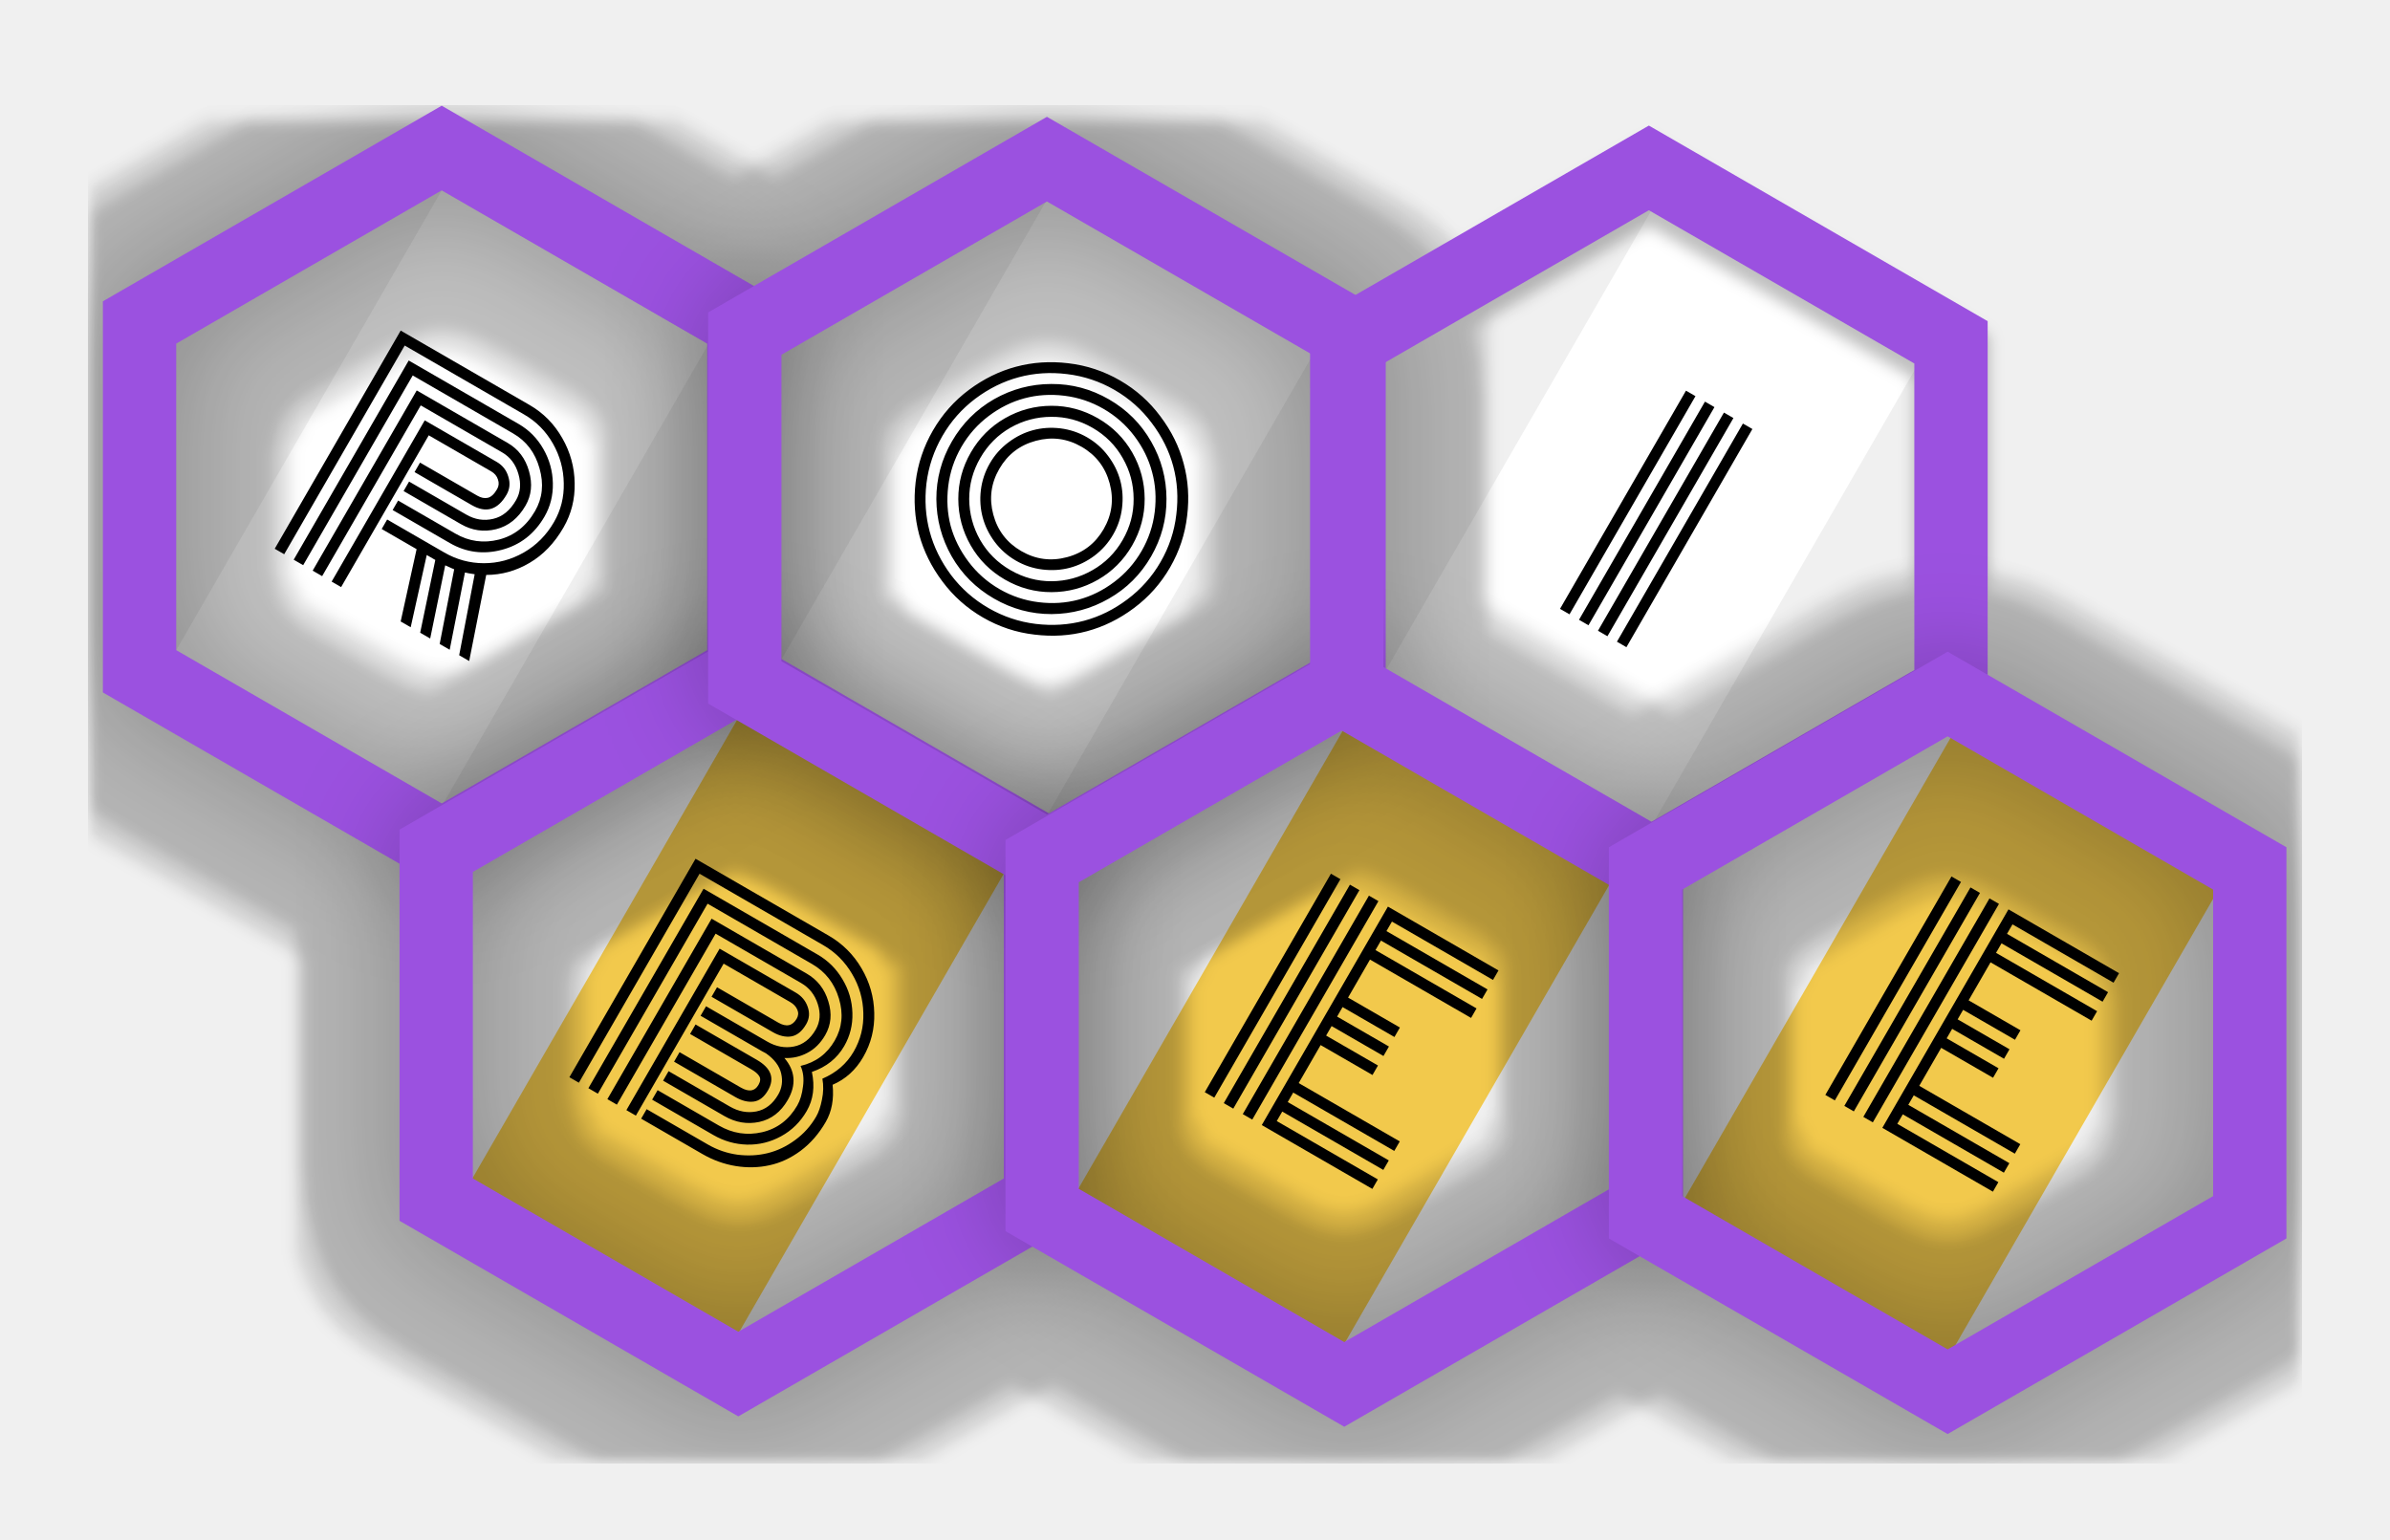
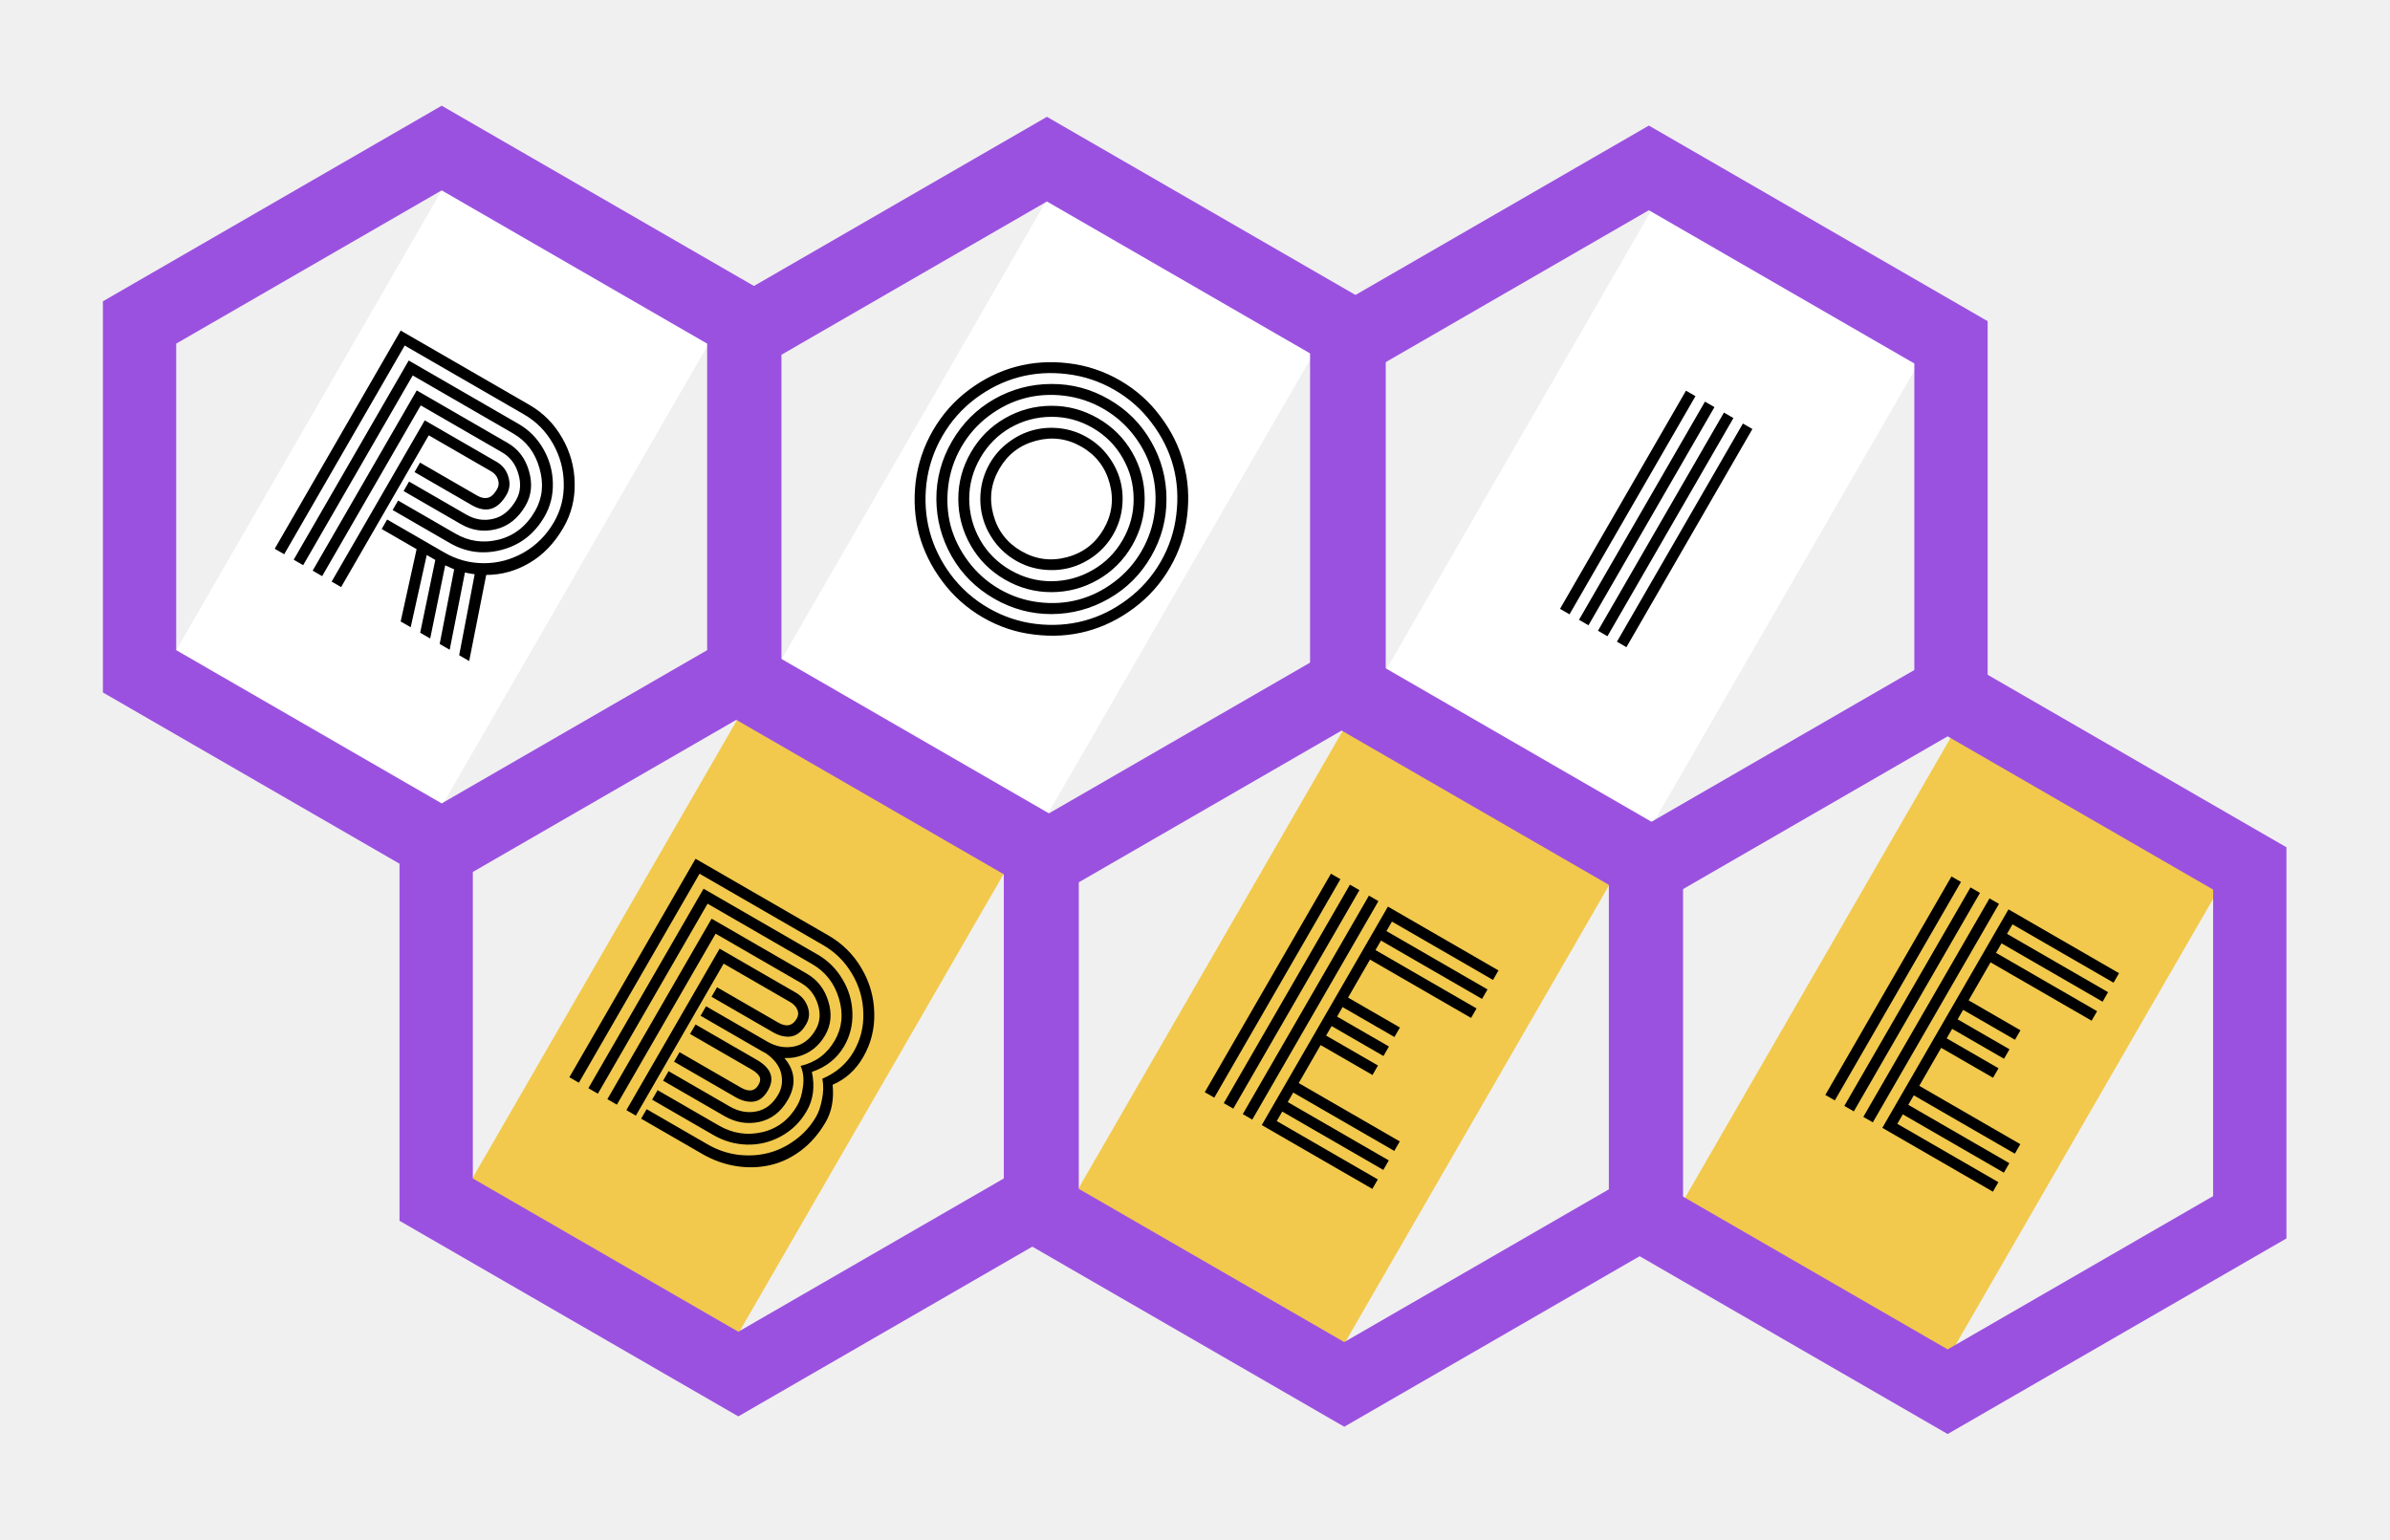
<svg xmlns="http://www.w3.org/2000/svg" width="652" height="420" viewBox="0 0 652 420" fill="none">
  <rect x="120.533" y="51.889" width="83.988" height="145.2" transform="rotate(30 120.533 51.8894)" fill="white" />
  <rect x="285.471" y="54.725" width="83.988" height="145.2" transform="rotate(30 285.471 54.7254)" fill="white" />
  <rect x="450.409" y="57.562" width="83.988" height="145.2" transform="rotate(30 450.409 57.5615)" fill="white" />
  <rect x="201.414" y="195.831" width="83.988" height="145.2" transform="rotate(30 201.414 195.831)" fill="#F2C94C" />
  <rect x="366.717" y="198.657" width="83.988" height="145.2" transform="rotate(30 366.717 198.657)" fill="#F2C94C" />
  <rect x="534.263" y="197.597" width="83.988" height="149.688" transform="rotate(30 534.263 197.597)" fill="#F2C94C" />
  <path d="M111.596 131.384L127.196 140.391C129.568 141.76 132.012 142.149 134.526 141.556C137.065 140.977 139.151 139.274 140.783 136.446C141.987 134.361 142.204 131.994 141.433 129.345C140.676 126.671 139.195 124.698 136.991 123.425L114.778 110.601L87.883 157.183L85.295 155.689L113.684 106.519L138.485 120.838C141.408 122.525 143.355 125.103 144.324 128.57C145.308 132.013 144.99 135.137 143.371 137.94C141.379 141.391 138.703 143.536 135.343 144.376C131.983 145.215 128.769 144.749 125.702 142.979L110.102 133.972L111.596 131.384ZM108.608 136.56L124.208 145.567C127.946 147.725 131.911 148.273 136.102 147.21C140.308 146.124 143.594 143.532 145.959 139.434C147.993 135.912 148.4 132.025 147.18 127.775C145.998 123.514 143.597 120.339 139.979 118.25L112.59 102.437L82.707 154.195L80.119 152.701L111.496 98.355L141.473 115.662C144.325 117.308 146.574 119.581 148.223 122.482C149.895 125.396 150.761 128.516 150.822 131.842C150.896 135.144 150.138 138.173 148.547 140.929C145.822 145.649 141.934 148.676 136.883 150.009C131.869 151.332 127.146 150.714 122.713 148.155L107.114 139.148L108.608 136.56ZM105.62 141.736L121.219 150.742C124.574 152.679 128.166 153.651 131.996 153.658C135.826 153.665 139.455 152.692 142.882 150.741C146.323 148.766 149.074 145.993 151.135 142.423C153.003 139.188 153.89 135.658 153.797 131.835C153.742 128.001 152.756 124.397 150.839 121.021C148.922 117.646 146.298 114.997 142.967 113.074L110.403 94.272L77.531 151.207L74.944 149.713L109.309 90.19L144.461 110.486C148.224 112.658 151.198 115.669 153.384 119.519C155.584 123.345 156.714 127.448 156.773 131.827C156.87 136.197 155.854 140.227 153.723 143.917C151.261 148.182 148.173 151.4 144.46 153.569C140.771 155.753 136.832 156.849 132.641 156.858L127.996 180.343L125.264 178.765L129.491 156.669C128.312 156.499 127.429 156.34 126.842 156.193L122.676 177.271L119.945 175.694L123.902 155.31C123.658 155.234 122.843 154.875 121.456 154.234L117.357 174.2L114.625 172.623L118.755 152.77L116.418 151.421L112.037 171.129L109.305 169.552L113.651 149.823L104.126 144.324L105.62 141.736ZM93.059 160.172L90.471 158.678L115.871 114.683L135.497 126.013C137.102 126.94 138.162 128.287 138.675 130.053C139.227 131.809 139.067 133.442 138.196 134.952C135.788 139.121 132.62 140.072 128.69 137.803L113.09 128.796L114.585 126.209L130.184 135.215C131.214 135.81 132.169 136.01 133.049 135.815C133.966 135.609 134.819 134.824 135.608 133.458C136.092 132.619 136.17 131.737 135.841 130.813C135.55 129.878 134.937 129.141 134.002 128.601L116.965 118.765L93.059 160.172Z" fill="black" />
  <path d="M282.595 120.256C278.21 121.431 274.884 123.983 272.615 127.913C270.346 131.843 269.799 136 270.974 140.384C272.149 144.769 274.701 148.095 278.631 150.364C282.561 152.633 286.718 153.18 291.102 152.005C295.487 150.831 298.813 148.278 301.082 144.349C303.351 140.419 303.898 136.262 302.723 131.877C301.548 127.493 298.996 124.166 295.066 121.897C291.136 119.628 286.979 119.081 282.595 120.256ZM267.58 133.728C267.897 131.132 268.713 128.695 270.027 126.419C271.341 124.142 273.037 122.23 275.113 120.681C277.203 119.108 279.439 118.003 281.82 117.365C284.201 116.727 286.678 116.559 289.251 116.862C291.848 117.179 294.284 117.995 296.56 119.309C298.837 120.624 300.75 122.319 302.298 124.395C303.871 126.485 304.977 128.721 305.615 131.102C306.253 133.484 306.413 135.972 306.096 138.569C305.793 141.142 304.984 143.566 303.67 145.843C302.356 148.119 300.654 150.044 298.563 151.617C296.487 153.165 294.258 154.259 291.877 154.897C289.496 155.535 287.007 155.695 284.41 155.378C281.838 155.075 279.413 154.267 277.137 152.952C274.86 151.638 272.936 149.936 271.363 147.846C269.814 145.769 268.72 143.54 268.082 141.159C267.444 138.778 267.277 136.301 267.58 133.728ZM275.651 116.678C272.21 118.653 269.473 121.402 267.439 124.925C265.405 128.447 264.393 132.192 264.403 136.16C264.437 140.141 265.435 143.864 267.396 147.328C269.371 150.769 272.12 153.507 275.642 155.54C279.165 157.574 282.91 158.586 286.877 158.576C290.859 158.542 294.57 157.538 298.01 155.563C301.475 153.601 304.224 150.859 306.258 147.337C308.292 143.814 309.292 140.062 309.258 136.081C309.248 132.114 308.256 128.41 306.28 124.969C304.319 121.504 301.577 118.755 298.055 116.721C294.532 114.688 290.78 113.688 286.799 113.721C282.832 113.731 279.116 114.717 275.651 116.678ZM261.428 136.167C261.413 131.654 262.555 127.408 264.851 123.431C267.148 119.453 270.254 116.342 274.169 114.098C278.085 111.853 282.299 110.724 286.812 110.71C291.326 110.696 295.571 111.837 299.549 114.133C303.526 116.43 306.637 119.536 308.882 123.452C311.126 127.367 312.255 131.582 312.269 136.095C312.284 140.608 311.142 144.853 308.846 148.831C306.549 152.809 303.443 155.92 299.528 158.164C295.612 160.408 291.398 161.537 286.885 161.552C282.372 161.566 278.126 160.425 274.148 158.128C270.171 155.832 267.06 152.726 264.815 148.81C262.571 144.894 261.442 140.68 261.428 136.167ZM269.724 113.496C266.673 115.792 264.186 118.606 262.263 121.936C260.34 125.267 259.147 128.828 258.684 132.618C258.221 136.408 258.443 140.035 259.351 143.499C260.297 146.952 261.918 150.204 264.214 153.255C266.51 156.306 269.323 158.793 272.654 160.716C275.985 162.639 279.545 163.832 283.336 164.295C287.126 164.758 290.741 164.529 294.18 163.607C297.658 162.676 300.922 161.062 303.973 158.765C307.024 156.469 309.511 153.656 311.434 150.325C313.357 146.994 314.55 143.434 315.013 139.644C315.476 135.853 315.235 132.231 314.289 128.778C313.381 125.315 311.779 122.057 309.483 119.006C307.187 115.955 304.374 113.468 301.043 111.545C297.712 109.622 294.152 108.429 290.361 107.966C286.571 107.503 282.937 107.738 279.46 108.669C276.02 109.591 272.775 111.2 269.724 113.496ZM255.441 136.161C255.428 130.594 256.839 125.355 259.675 120.442C262.511 115.53 266.343 111.688 271.171 108.916C276.022 106.157 281.231 104.772 286.798 104.759C292.378 104.722 297.625 106.121 302.537 108.958C307.449 111.794 311.285 115.637 314.043 120.489C316.815 125.316 318.208 130.513 318.221 136.08C318.257 141.661 316.858 146.907 314.022 151.819C311.186 156.731 307.342 160.567 302.491 163.325C297.663 166.097 292.459 167.502 286.879 167.539C281.312 167.552 276.072 166.14 271.16 163.304C266.248 160.468 262.406 156.636 259.633 151.809C256.875 146.957 255.478 141.741 255.441 136.161ZM266.085 108.759C262.411 111.526 259.412 114.922 257.087 118.948C254.763 122.974 253.315 127.281 252.742 131.871C252.206 136.45 252.501 140.837 253.625 145.033C254.749 149.228 256.688 153.175 259.441 156.873C262.232 160.562 265.64 163.568 269.666 165.892C273.692 168.216 277.987 169.658 282.553 170.217C287.156 170.766 291.555 170.478 295.751 169.354C299.946 168.23 303.881 166.285 307.555 163.518C311.267 160.74 314.285 157.339 316.61 153.313C318.934 149.288 320.364 144.985 320.899 140.406C321.472 135.816 321.196 131.424 320.072 127.229C318.948 123.033 316.99 119.091 314.199 115.403C311.446 111.705 308.057 108.694 304.031 106.37C300.005 104.045 295.691 102.609 291.088 102.06C286.522 101.501 282.142 101.783 277.946 102.907C273.751 104.031 269.797 105.982 266.085 108.759ZM249.788 131.508C250.397 126.524 251.968 121.839 254.499 117.454C257.031 113.069 260.296 109.379 264.294 106.383C268.33 103.378 272.615 101.267 277.151 100.052C281.724 98.826 286.491 98.511 291.451 99.106C296.449 99.692 301.14 101.25 305.525 103.782C309.91 106.313 313.594 109.59 316.575 113.612C319.595 117.624 321.705 121.909 322.907 126.469C324.146 131.018 324.461 135.785 323.852 140.769C323.281 145.743 321.729 150.422 319.198 154.808C316.666 159.193 313.382 162.888 309.347 165.894C305.349 168.889 301.063 171 296.49 172.225C291.954 173.44 287.194 173.743 282.21 173.134C277.236 172.563 272.557 171.012 268.172 168.48C263.787 165.948 260.091 162.664 257.086 158.629C254.09 154.631 251.973 150.357 250.734 145.808C249.532 141.248 249.217 136.481 249.788 131.508Z" fill="black" />
  <path d="M475.471 115.551L478.059 117.045L443.693 176.568L441.105 175.073L475.471 115.551ZM470.295 112.563L472.883 114.057L438.517 173.579L435.929 172.085L470.295 112.563ZM465.119 109.575L467.707 111.069L433.342 170.591L430.754 169.097L465.119 109.575ZM459.943 106.586L462.531 108.08L428.166 167.603L425.578 166.109L459.943 106.586Z" fill="black" />
  <path d="M206.914 295.985C207.454 295.049 207.527 294.259 207.131 293.614C206.759 292.984 206.033 292.357 204.953 291.733L188.252 282.091L189.748 279.499L206.45 289.142C210.385 291.414 211.404 294.194 209.506 297.481C208.439 299.329 207.13 300.349 205.579 300.541C204.028 300.734 202.365 300.317 200.589 299.292L183.888 289.65L185.384 287.058L202.085 296.701C204.293 297.975 205.903 297.737 206.914 295.985ZM173.471 304.368L170.879 302.872L196.315 258.815L217.048 270.785C218.68 271.727 219.781 273.034 220.35 274.707C220.934 276.356 220.797 277.924 219.938 279.412C218.802 281.38 217.437 282.496 215.845 282.76C214.266 283.001 212.589 282.608 210.814 281.583L194.112 271.94L195.609 269.349L212.31 278.991C214.517 280.266 216.196 279.907 217.346 277.916C217.817 277.1 217.872 276.284 217.512 275.468C217.165 274.628 216.512 273.93 215.552 273.376L197.411 262.903L173.471 304.368ZM192.616 274.532L209.317 284.175C211.693 285.546 214.105 285.995 216.554 285.521C219.041 285.038 221.033 283.5 222.529 280.908C223.735 278.821 223.924 276.498 223.096 273.941C222.293 271.397 220.776 269.482 218.544 268.193L195.22 254.727L168.287 301.375L165.696 299.879L194.125 250.639L220.04 265.602C222.992 267.306 224.969 269.839 225.971 273.201C227.011 276.553 226.728 279.621 225.121 282.404C223.86 284.588 222.243 286.198 220.269 287.234C218.319 288.284 216.224 288.754 213.984 288.644C216.975 292.163 217.279 295.986 214.897 300.114C213.012 303.377 210.422 305.369 207.127 306.09C203.845 306.787 200.668 306.249 197.597 304.475L180.895 294.833L182.392 292.241L199.093 301.884C201.469 303.255 203.881 303.704 206.33 303.23C208.817 302.747 210.809 301.209 212.305 298.617C213.316 296.866 213.586 294.958 213.114 292.894C212.642 290.829 211.257 288.99 208.958 287.374C208.704 287.26 208.325 287.057 207.821 286.766L191.12 277.124L192.616 274.532ZM230.304 285.397C228.364 288.756 225.424 291.106 221.483 292.446C222.335 296.457 221.867 300.011 220.08 303.106C218.348 306.106 216.013 308.405 213.074 310.004C210.173 311.592 207.08 312.35 203.795 312.277C200.547 312.194 197.484 311.321 194.604 309.658L177.903 300.016L179.399 297.424L196.1 307.067C199.844 309.228 203.78 309.837 207.908 308.893C212.05 307.925 215.244 305.497 217.488 301.61C218.292 300.218 218.818 298.475 219.068 296.379C219.356 294.274 219.132 292.417 218.397 290.809C222.502 289.851 225.607 287.548 227.712 283.901C229.735 280.397 230.12 276.572 228.867 272.425C227.627 268.254 225.184 265.116 221.537 263.01L193.029 246.551L163.104 298.383L160.513 296.887L191.934 242.463L223.033 260.418C225.888 262.067 228.155 264.32 229.834 267.176C231.55 270.023 232.452 273.087 232.54 276.37C232.643 279.628 231.897 282.637 230.304 285.397ZM224.351 294.294C228.136 292.672 230.984 290.205 232.896 286.893C234.766 283.654 235.641 280.143 235.52 276.362C235.437 272.571 234.415 269.022 232.454 265.714C230.506 262.381 227.865 259.753 224.529 257.827L190.839 238.376L157.921 295.39L155.33 293.894L189.743 234.288L226.025 255.235C229.817 257.424 232.816 260.404 235.023 264.173C237.254 267.957 238.413 272.017 238.5 276.355C238.625 280.683 237.621 284.694 235.487 288.389C233.451 291.917 230.668 294.437 227.138 295.951C227.537 299.861 226.911 303.243 225.263 306.099C223.406 309.314 221.126 311.933 218.423 313.956C215.733 315.954 212.892 317.273 209.899 317.913C206.93 318.567 203.866 318.637 200.706 318.125C197.547 317.612 194.515 316.518 191.612 314.842L174.91 305.199L176.407 302.608L193.108 312.25C195.628 313.705 198.309 314.629 201.153 315.023C204.011 315.393 206.763 315.254 209.409 314.606C212.054 313.958 214.546 312.773 216.884 311.052C219.246 309.344 221.175 307.194 222.671 304.602C223.336 303.451 223.857 301.911 224.233 299.985C224.647 298.049 224.687 296.152 224.351 294.294Z" fill="black" />
  <path d="M341.625 305.453L339.033 303.957L373.447 244.351L376.039 245.847L341.625 305.453ZM336.442 302.461L333.85 300.964L368.264 241.358L370.856 242.854L336.442 302.461ZM331.259 299.468L328.667 297.972L363.081 238.366L365.672 239.862L331.259 299.468ZM354.289 295.488L381.861 311.406L380.365 313.998L352.793 298.079L351.297 300.671L378.868 316.589L377.372 319.181L349.801 303.262L348.304 305.854L375.876 321.773L374.38 324.364L344.216 306.949L378.63 247.343L408.793 264.758L407.297 267.349L379.726 251.431L378.229 254.022L405.801 269.941L404.305 272.532L376.733 256.614L375.237 259.206L402.808 275.124L401.312 277.716L373.741 261.797L367.756 272.164L381.901 280.331L380.405 282.922L366.259 274.755L364.763 277.347L378.909 285.514L377.413 288.105L363.267 279.938L361.771 282.53L375.916 290.697L374.42 293.288L360.274 285.121L354.289 295.488Z" fill="black" />
  <path d="M510.914 306.206L508.322 304.71L542.736 245.104L545.327 246.6L510.914 306.206ZM505.73 303.214L503.139 301.717L537.553 242.111L540.144 243.607L505.73 303.214ZM500.547 300.221L497.956 298.725L532.369 239.119L534.961 240.615L500.547 300.221ZM523.578 296.241L551.15 312.159L549.653 314.751L522.082 298.832L520.586 301.424L548.157 317.342L546.661 319.934L519.089 304.016L517.593 306.607L545.165 322.526L543.668 325.117L513.505 307.702L547.919 248.096L578.082 265.511L576.586 268.102L549.014 252.184L547.518 254.776L575.09 270.694L573.593 273.286L546.022 257.367L544.526 259.959L572.097 275.877L570.601 278.469L543.029 262.55L537.044 272.917L551.19 281.084L549.694 283.675L535.548 275.508L534.052 278.1L548.197 286.267L546.701 288.858L532.556 280.691L531.059 283.283L545.205 291.45L543.709 294.042L529.563 285.874L523.578 296.241Z" fill="black" />
-   <g filter="url(#filter0_d)">
-     <g filter="url(#filter1_d)">
+   <g>
+     <g>
      <path d="M38.071 87.975L120.494 40.388L202.917 87.975V183.148L120.494 230.736L38.071 183.148L38.071 87.975Z" stroke="#9B51E0" stroke-width="20" />
    </g>
-     <g filter="url(#filter2_d)">
+     <g>
      <path d="M118.991 232.114L201.414 184.527L283.837 232.114V327.288L201.414 374.875L118.991 327.288V232.114Z" stroke="#9B51E0" stroke-width="20" />
    </g>
-     <g filter="url(#filter3_d)">
+     <g>
      <path d="M203.183 91.009L285.606 43.422L368.029 91.009V186.183L285.606 233.77L203.183 186.183V91.009Z" stroke="#9B51E0" stroke-width="20" />
    </g>
-     <g filter="url(#filter4_d)">
+     <g>
      <path d="M284.294 234.94L366.717 187.353L449.14 234.94V330.114L366.717 377.701L284.294 330.114V234.94Z" stroke="#9B51E0" stroke-width="20" />
    </g>
    <path d="M367.392 93.395L449.815 45.808L532.238 93.395V188.569L449.815 236.156L367.392 188.569V93.395Z" stroke="#9B51E0" stroke-width="20" />
-     <g filter="url(#filter5_d)">
+     <g>
      <path d="M448.9 236.928L531.323 189.341L613.746 236.928V332.102L531.323 379.689L448.9 332.102V236.928Z" stroke="#9B51E0" stroke-width="20" />
    </g>
  </g>
  <defs>
-     <filter id="filter0_d" x="24.071" y="28.84" width="603.676" height="370.396" filterUnits="userSpaceOnUse" color-interpolation-filters="sRGB">
-       <feFlood flood-opacity="0" result="BackgroundImageFix" />
-       <feColorMatrix in="SourceAlpha" type="matrix" values="0 0 0 0 0 0 0 0 0 0 0 0 0 0 0 0 0 0 127 0" />
-       <feOffset dy="4" />
-       <feGaussianBlur stdDeviation="2" />
-       <feColorMatrix type="matrix" values="0 0 0 0 0 0 0 0 0 0 0 0 0 0 0 0 0 0 0.25 0" />
-       <feBlend mode="normal" in2="BackgroundImageFix" result="effect1_dropShadow" />
-       <feBlend mode="normal" in="SourceGraphic" in2="effect1_dropShadow" result="shape" />
-     </filter>
-     <filter id="filter1_d" x="0.071" y="0.84" width="240.846" height="269.442" filterUnits="userSpaceOnUse" color-interpolation-filters="sRGB">
-       <feFlood flood-opacity="0" result="BackgroundImageFix" />
-       <feColorMatrix in="SourceAlpha" type="matrix" values="0 0 0 0 0 0 0 0 0 0 0 0 0 0 0 0 0 0 127 0" />
-       <feOffset />
-       <feGaussianBlur stdDeviation="14" />
-       <feColorMatrix type="matrix" values="0 0 0 0 0 0 0 0 0 0 0 0 0 0 0 0 0 0 0.25 0" />
-       <feBlend mode="normal" in2="BackgroundImageFix" result="effect1_dropShadow" />
-       <feBlend mode="normal" in="SourceGraphic" in2="effect1_dropShadow" result="shape" />
-     </filter>
-     <filter id="filter2_d" x="80.991" y="144.98" width="240.846" height="269.442" filterUnits="userSpaceOnUse" color-interpolation-filters="sRGB">
-       <feFlood flood-opacity="0" result="BackgroundImageFix" />
-       <feColorMatrix in="SourceAlpha" type="matrix" values="0 0 0 0 0 0 0 0 0 0 0 0 0 0 0 0 0 0 127 0" />
-       <feOffset />
-       <feGaussianBlur stdDeviation="14" />
-       <feColorMatrix type="matrix" values="0 0 0 0 0 0 0 0 0 0 0 0 0 0 0 0 0 0 0.25 0" />
-       <feBlend mode="normal" in2="BackgroundImageFix" result="effect1_dropShadow" />
-       <feBlend mode="normal" in="SourceGraphic" in2="effect1_dropShadow" result="shape" />
-     </filter>
-     <filter id="filter3_d" x="165.183" y="3.875" width="240.846" height="269.442" filterUnits="userSpaceOnUse" color-interpolation-filters="sRGB">
-       <feFlood flood-opacity="0" result="BackgroundImageFix" />
-       <feColorMatrix in="SourceAlpha" type="matrix" values="0 0 0 0 0 0 0 0 0 0 0 0 0 0 0 0 0 0 127 0" />
-       <feOffset />
-       <feGaussianBlur stdDeviation="14" />
-       <feColorMatrix type="matrix" values="0 0 0 0 0 0 0 0 0 0 0 0 0 0 0 0 0 0 0.25 0" />
-       <feBlend mode="normal" in2="BackgroundImageFix" result="effect1_dropShadow" />
-       <feBlend mode="normal" in="SourceGraphic" in2="effect1_dropShadow" result="shape" />
-     </filter>
-     <filter id="filter4_d" x="246.294" y="147.806" width="240.846" height="269.442" filterUnits="userSpaceOnUse" color-interpolation-filters="sRGB">
-       <feFlood flood-opacity="0" result="BackgroundImageFix" />
-       <feColorMatrix in="SourceAlpha" type="matrix" values="0 0 0 0 0 0 0 0 0 0 0 0 0 0 0 0 0 0 127 0" />
-       <feOffset />
-       <feGaussianBlur stdDeviation="14" />
-       <feColorMatrix type="matrix" values="0 0 0 0 0 0 0 0 0 0 0 0 0 0 0 0 0 0 0.25 0" />
-       <feBlend mode="normal" in2="BackgroundImageFix" result="effect1_dropShadow" />
-       <feBlend mode="normal" in="SourceGraphic" in2="effect1_dropShadow" result="shape" />
-     </filter>
-     <filter id="filter5_d" x="410.9" y="149.794" width="240.846" height="269.442" filterUnits="userSpaceOnUse" color-interpolation-filters="sRGB">
-       <feFlood flood-opacity="0" result="BackgroundImageFix" />
-       <feColorMatrix in="SourceAlpha" type="matrix" values="0 0 0 0 0 0 0 0 0 0 0 0 0 0 0 0 0 0 127 0" />
-       <feOffset />
-       <feGaussianBlur stdDeviation="14" />
-       <feColorMatrix type="matrix" values="0 0 0 0 0 0 0 0 0 0 0 0 0 0 0 0 0 0 0.25 0" />
-       <feBlend mode="normal" in2="BackgroundImageFix" result="effect1_dropShadow" />
-       <feBlend mode="normal" in="SourceGraphic" in2="effect1_dropShadow" result="shape" />
-     </filter>
-   </defs>
+ </defs>
</svg>
